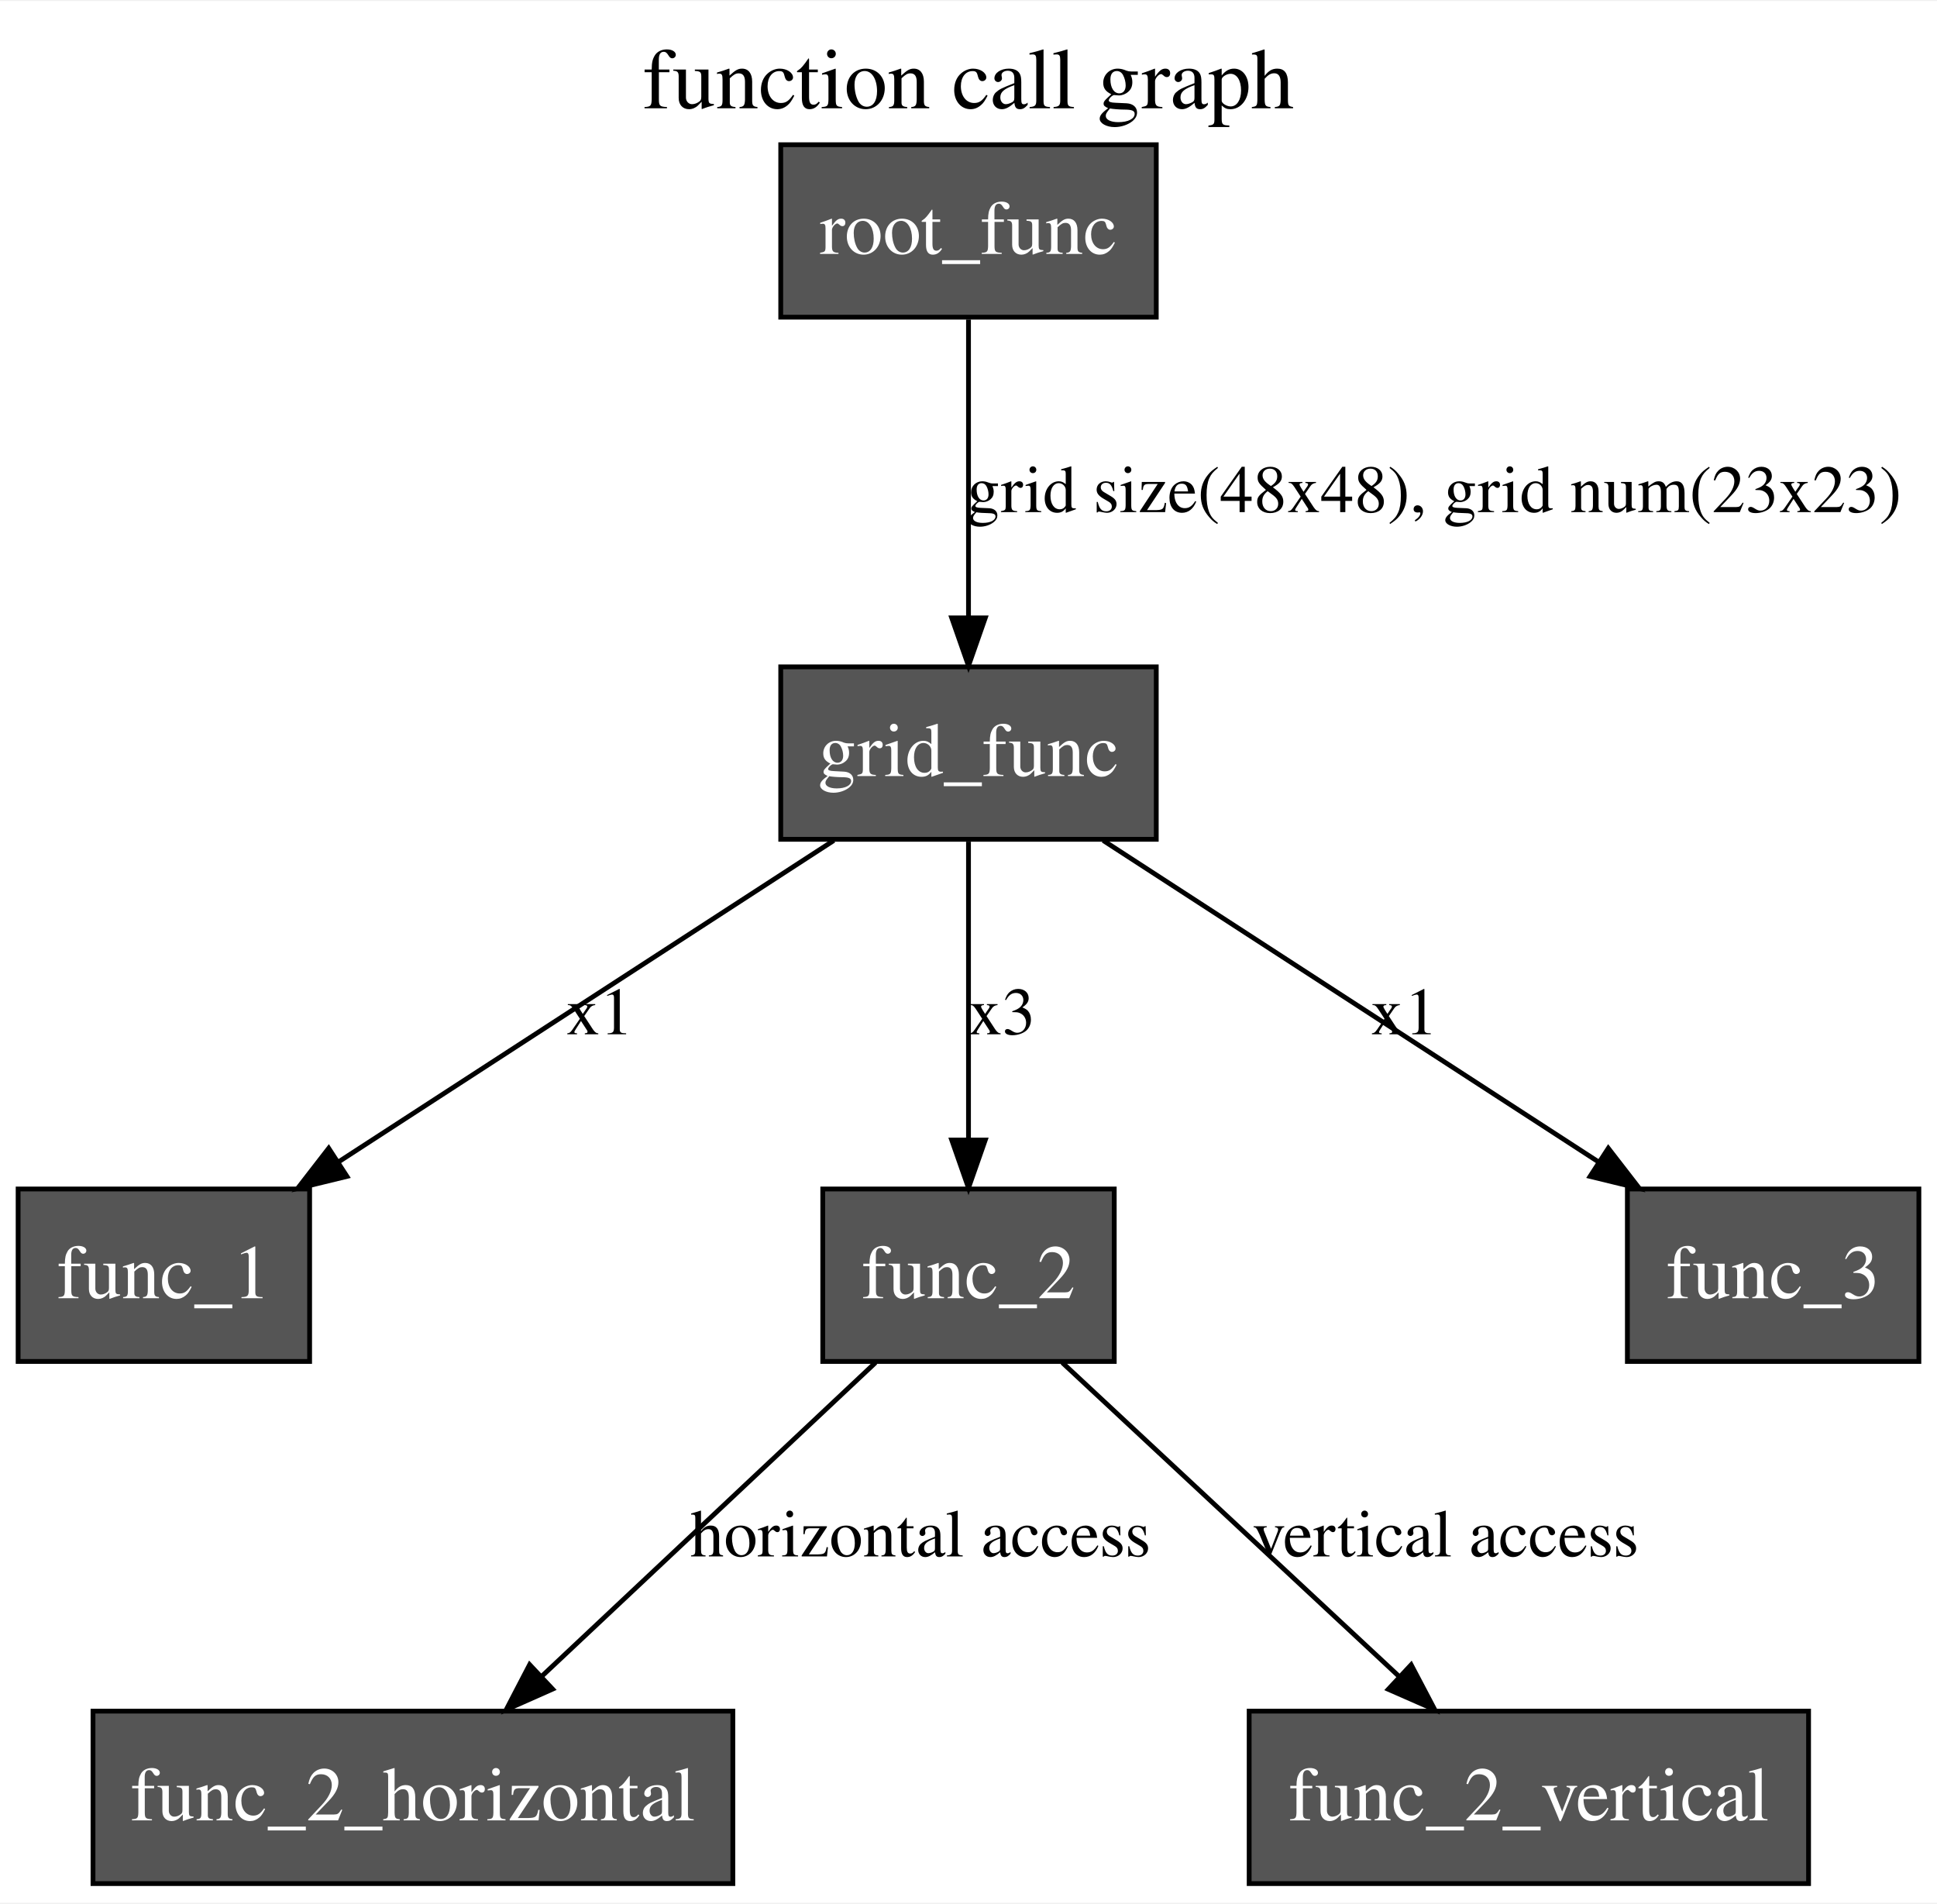
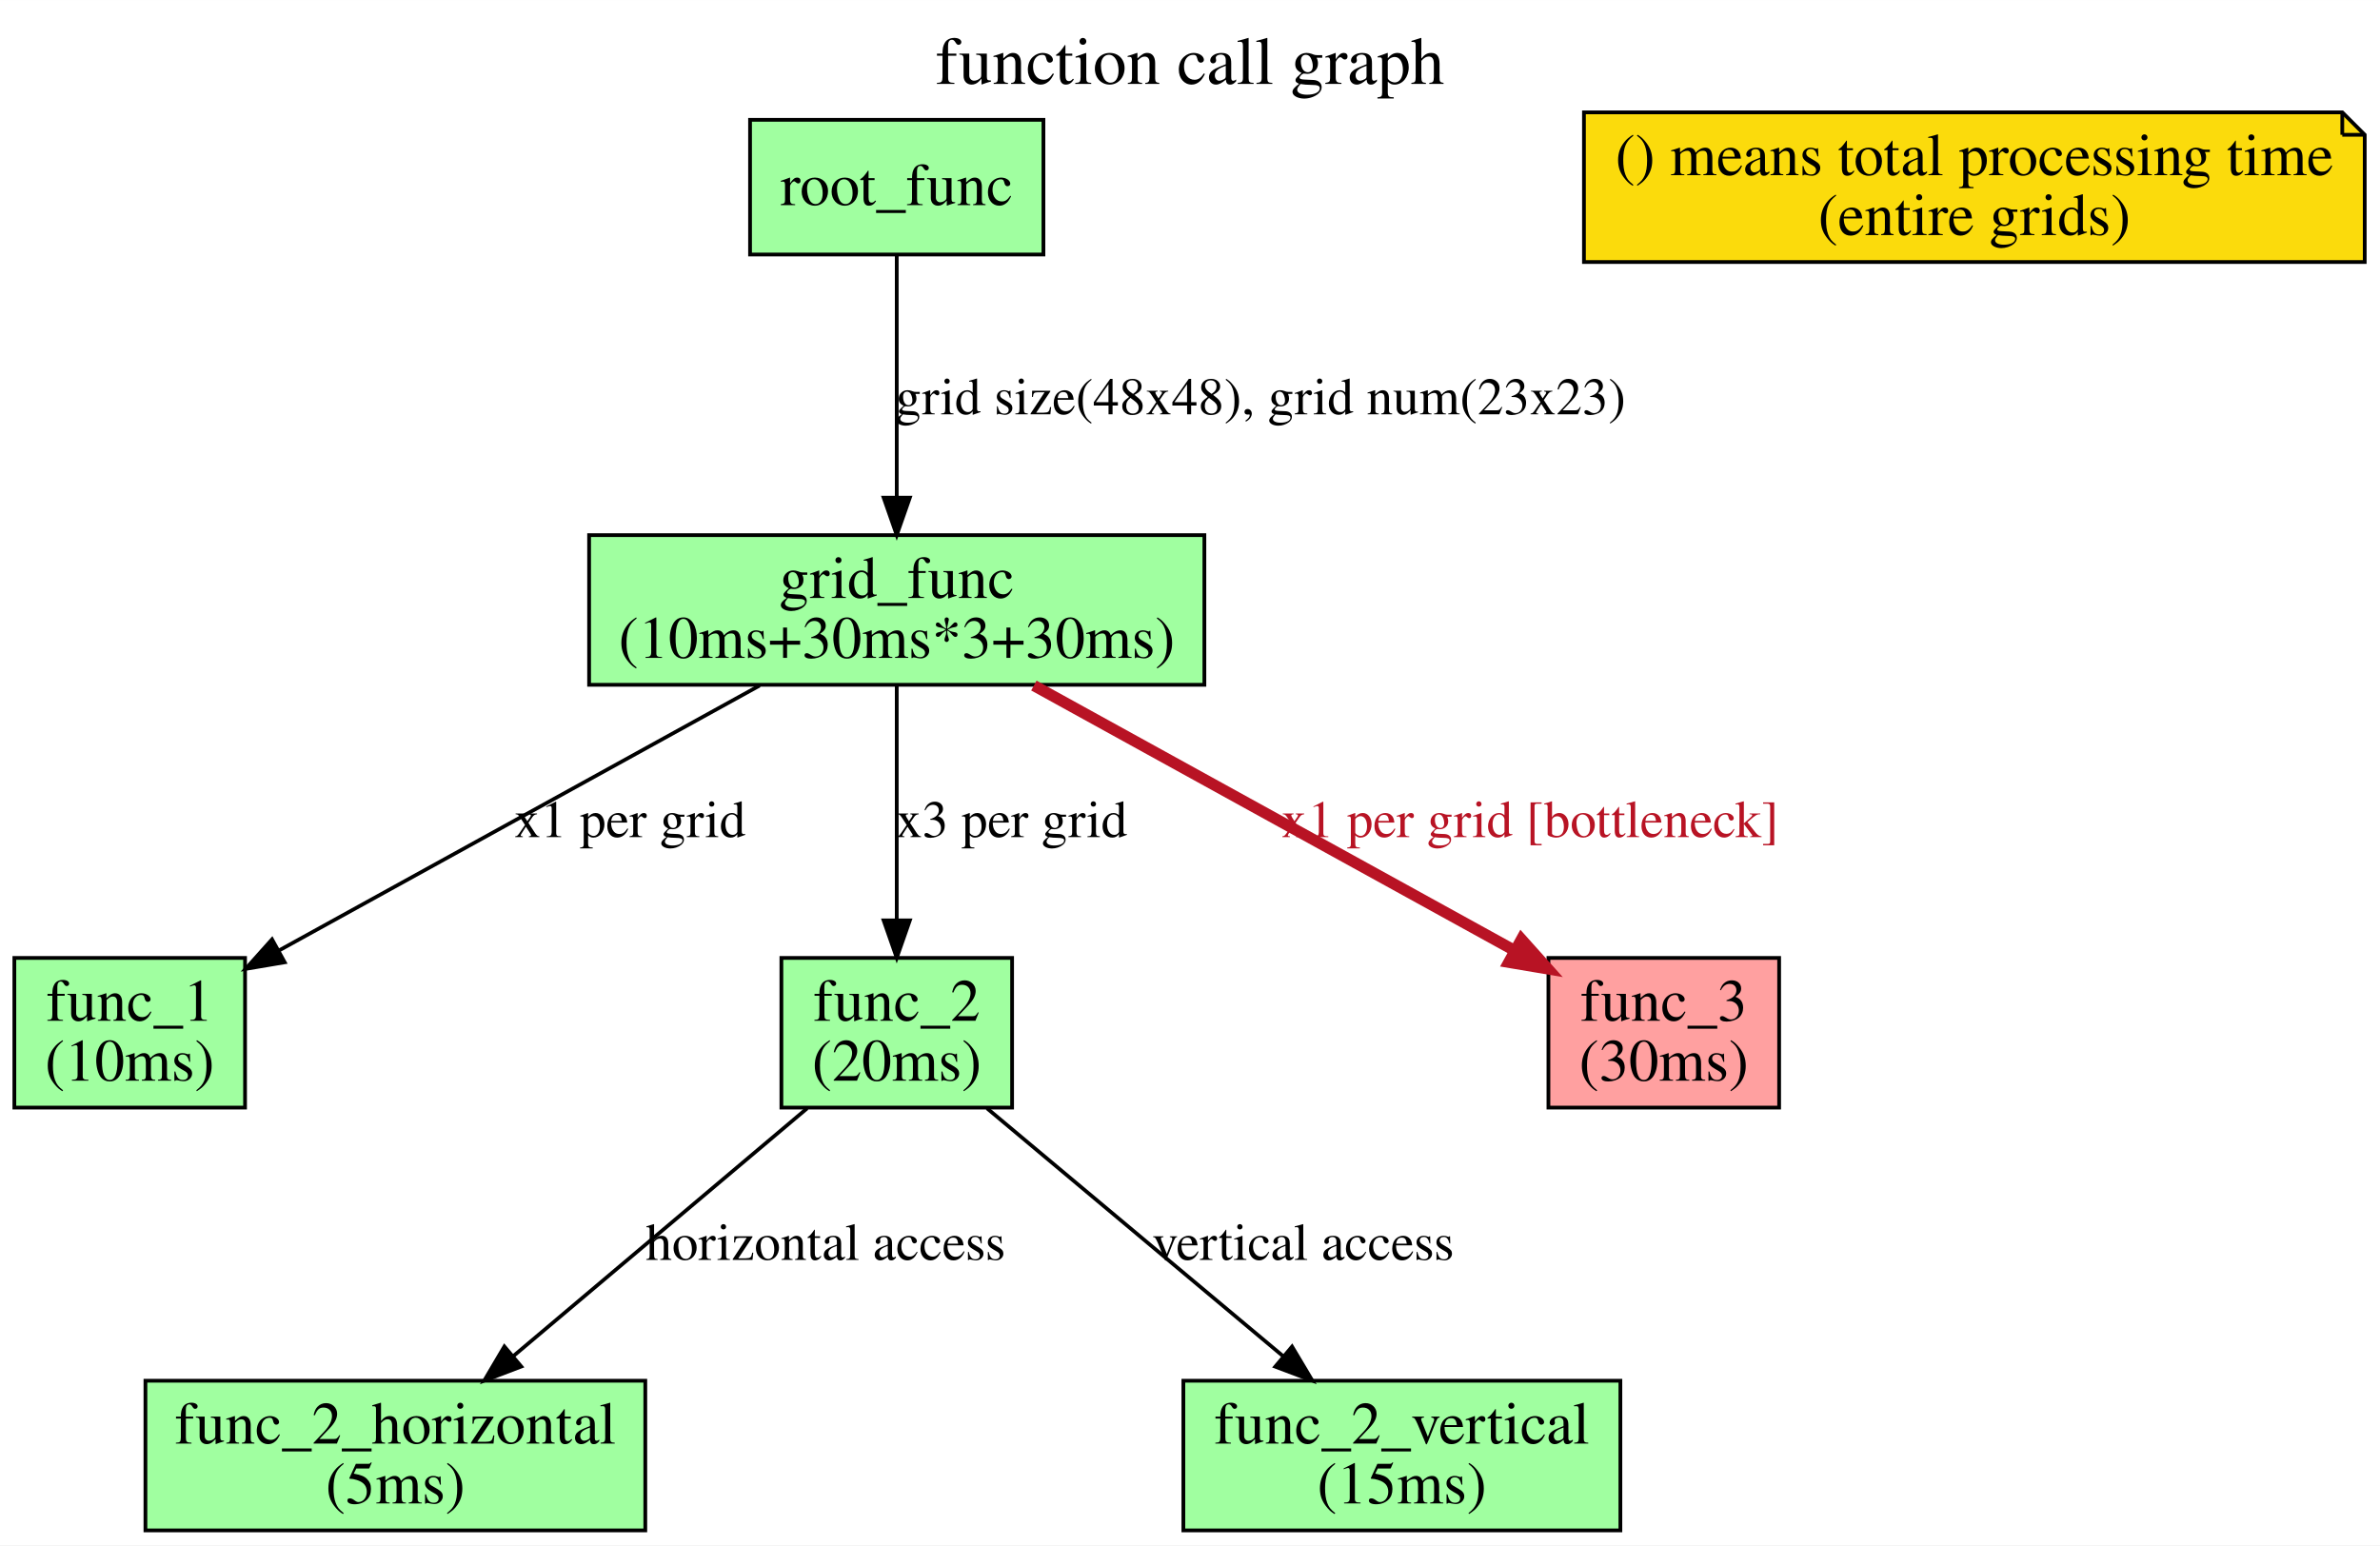
- <svg xmlns="http://www.w3.org/2000/svg" width="404pt" height="397pt" viewBox="0.00 0.00 404.43 397.00">
-   <g id="graph0" class="graph" transform="scale(1 1) rotate(0) translate(4 393)">
-     <polygon fill="#ffffff" stroke="transparent" points="-4,4 -4,-393 400.43,-393 400.43,4 -4,4" />
-     <text text-anchor="middle" x="198.215" y="-370.6" font-family="Times,serif" font-size="18.00" fill="#000000">function call graph</text>
+ <svg xmlns="http://www.w3.org/2000/svg" width="636pt" height="413pt" viewBox="0.00 0.00 636.08 413.00">
+   <g id="graph0" class="graph" transform="scale(1 1) rotate(0) translate(4 409)">
+     <polygon fill="#ffffff" stroke="transparent" points="-4,4 -4,-409 632.082,-409 632.082,4 -4,4" />
+     <text text-anchor="middle" x="314.041" y="-386.6" font-family="Times,serif" font-size="18.00" fill="#000000">function call graph</text>
    <g id="node1" class="node">
-       <polygon fill="#555555" stroke="#000000" points="237.418,-363 159.012,-363 159.012,-327 237.418,-327 237.418,-363" />
-       <text text-anchor="middle" x="198.215" y="-340.2" font-family="Times,serif" font-size="16.00" fill="#ffffff">root_func</text>
+       <polygon fill="#a0ffa0" stroke="#000000" points="274.868,-377 196.461,-377 196.461,-341 274.868,-341 274.868,-377" />
+       <text text-anchor="middle" x="235.664" y="-354.2" font-family="Times,serif" font-size="16.00" fill="#000000">root_func</text>
    </g>
    <g id="node2" class="node">
-       <polygon fill="#555555" stroke="#000000" points="237.418,-254 159.012,-254 159.012,-218 237.418,-218 237.418,-254" />
-       <text text-anchor="middle" x="198.215" y="-231.2" font-family="Times,serif" font-size="16.00" fill="#ffffff">grid_func</text>
+       <polygon fill="#a0ffa0" stroke="#000000" points="317.883,-266 153.445,-266 153.445,-226 317.883,-226 317.883,-266" />
+       <text text-anchor="middle" x="235.664" y="-249.2" font-family="Times,serif" font-size="16.00" fill="#000000">grid_func</text>
+       <text text-anchor="middle" x="235.664" y="-233.2" font-family="Times,serif" font-size="16.00" fill="#000000">(10ms+30ms*3+30ms)</text>
    </g>
    <g id="edge1" class="edge">
-       <path fill="none" stroke="#000000" d="M198.215,-326.51C198.215,-309.495 198.215,-284.005 198.215,-264.408" />
-       <polygon fill="#000000" stroke="#000000" points="201.715,-264.217 198.215,-254.217 194.715,-264.217 201.715,-264.217" />
-       <text text-anchor="middle" x="295.418" y="-286.3" font-family="Times,serif" font-size="14.00" fill="#000000">grid size(48x48), grid num(23x23)</text>
+       <path fill="none" stroke="#000000" d="M235.664,-340.845C235.664,-323.419 235.664,-296.779 235.664,-276.165" />
+       <polygon fill="#000000" stroke="#000000" points="239.164,-276.015 235.664,-266.015 232.164,-276.015 239.164,-276.015" />
+       <text text-anchor="middle" x="332.868" y="-298.3" font-family="Times,serif" font-size="14.00" fill="#000000">grid size(48x48), grid num(23x23)</text>
    </g>
    <g id="node3" class="node">
-       <polygon fill="#555555" stroke="#000000" points="60.646,-145 -.216,-145 -.216,-109 60.646,-109 60.646,-145" />
-       <text text-anchor="middle" x="30.215" y="-122.2" font-family="Times,serif" font-size="16.00" fill="#ffffff">func_1</text>
+       <polygon fill="#a0ffa0" stroke="#000000" points="61.493,-153 -.165,-153 -.165,-113 61.493,-113 61.493,-153" />
+       <text text-anchor="middle" x="30.664" y="-136.2" font-family="Times,serif" font-size="16.00" fill="#000000">func_1</text>
+       <text text-anchor="middle" x="30.664" y="-120.2" font-family="Times,serif" font-size="16.00" fill="#000000">(10ms)</text>
    </g>
    <g id="edge2" class="edge">
-       <path fill="none" stroke="#000000" d="M170.095,-217.756C141.663,-199.309 97.599,-170.72 66.538,-150.567" />
-       <polygon fill="#000000" stroke="#000000" points="68.44,-147.629 58.146,-145.122 64.63,-153.501 68.44,-147.629" />
-       <text text-anchor="middle" x="121.215" y="-177.3" font-family="Times,serif" font-size="14.00" fill="#000000">x1</text>
+       <path fill="none" stroke="#000000" d="M199.014,-225.798C162.917,-205.9 107.924,-175.587 70.698,-155.067" />
+       <polygon fill="#000000" stroke="#000000" points="72.086,-151.836 61.639,-150.074 68.707,-157.967 72.086,-151.836" />
+       <text text-anchor="middle" x="164.378" y="-185.3" font-family="Times,serif" font-size="14.00" fill="#000000">x1 per grid</text>
    </g>
    <g id="node4" class="node">
-       <polygon fill="#555555" stroke="#000000" points="228.646,-145 167.784,-145 167.784,-109 228.646,-109 228.646,-145" />
-       <text text-anchor="middle" x="198.215" y="-122.2" font-family="Times,serif" font-size="16.00" fill="#ffffff">func_2</text>
+       <polygon fill="#a0ffa0" stroke="#000000" points="266.493,-153 204.835,-153 204.835,-113 266.493,-113 266.493,-153" />
+       <text text-anchor="middle" x="235.664" y="-136.2" font-family="Times,serif" font-size="16.00" fill="#000000">func_2</text>
+       <text text-anchor="middle" x="235.664" y="-120.2" font-family="Times,serif" font-size="16.00" fill="#000000">(20ms)</text>
    </g>
    <g id="edge3" class="edge">
-       <path fill="none" stroke="#000000" d="M198.215,-217.51C198.215,-200.495 198.215,-175.006 198.215,-155.408" />
-       <polygon fill="#000000" stroke="#000000" points="201.715,-155.217 198.215,-145.217 194.715,-155.217 201.715,-155.217" />
-       <text text-anchor="middle" x="205.215" y="-177.3" font-family="Times,serif" font-size="14.00" fill="#000000">x3</text>
+       <path fill="none" stroke="#000000" d="M235.664,-225.798C235.664,-208.363 235.664,-182.932 235.664,-163.099" />
+       <polygon fill="#000000" stroke="#000000" points="239.164,-163.027 235.664,-153.027 232.164,-163.027 239.164,-163.027" />
+       <text text-anchor="middle" x="266.378" y="-185.3" font-family="Times,serif" font-size="14.00" fill="#000000">x3 per grid</text>
    </g>
    <g id="node7" class="node">
-       <polygon fill="#555555" stroke="#000000" points="396.646,-145 335.784,-145 335.784,-109 396.646,-109 396.646,-145" />
-       <text text-anchor="middle" x="366.215" y="-122.2" font-family="Times,serif" font-size="16.00" fill="#ffffff">func_3</text>
+       <polygon fill="#ffa0a0" stroke="#000000" points="471.493,-153 409.835,-153 409.835,-113 471.493,-113 471.493,-153" />
+       <text text-anchor="middle" x="440.664" y="-136.2" font-family="Times,serif" font-size="16.00" fill="#000000">func_3</text>
+       <text text-anchor="middle" x="440.664" y="-120.2" font-family="Times,serif" font-size="16.00" fill="#000000">(30ms)</text>
    </g>
    <g id="edge6" class="edge">
-       <path fill="none" stroke="#000000" d="M226.334,-217.756C254.766,-199.309 298.83,-170.72 329.892,-150.567" />
-       <polygon fill="#000000" stroke="#000000" points="331.8,-153.501 338.284,-145.122 327.99,-147.629 331.8,-153.501" />
-       <text text-anchor="middle" x="289.215" y="-177.3" font-family="Times,serif" font-size="14.00" fill="#000000">x1</text>
+       <path fill="none" stroke="#b81324" stroke-width="3" d="M272.314,-225.798C308.411,-205.9 363.405,-175.587 400.63,-155.067" />
+       <polygon fill="#b81324" stroke="#b81324" stroke-width="3" points="402.621,-157.967 409.689,-150.074 399.242,-151.836 402.621,-157.967" />
+       <text text-anchor="middle" x="404.945" y="-185.3" font-family="Times,serif" font-size="14.00" fill="#b81324">x1 per grid [bottleneck]</text>
    </g>
    <g id="node5" class="node">
-       <polygon fill="#555555" stroke="#000000" points="149.012,-36 15.418,-36 15.418,0 149.012,0 149.012,-36" />
-       <text text-anchor="middle" x="82.215" y="-13.2" font-family="Times,serif" font-size="16.00" fill="#ffffff">func_2_horizontal</text>
+       <polygon fill="#a0ffa0" stroke="#000000" points="168.461,-40 34.867,-40 34.867,0 168.461,0 168.461,-40" />
+       <text text-anchor="middle" x="101.664" y="-23.2" font-family="Times,serif" font-size="16.00" fill="#000000">func_2_horizontal</text>
+       <text text-anchor="middle" x="101.664" y="-7.2" font-family="Times,serif" font-size="16.00" fill="#000000">(5ms)</text>
    </g>
    <g id="edge4" class="edge">
-       <path fill="none" stroke="#000000" d="M178.799,-108.756C159.728,-90.836 130.472,-63.345 109.155,-43.314" />
-       <polygon fill="#000000" stroke="#000000" points="111.378,-40.601 101.694,-36.304 106.585,-45.702 111.378,-40.601" />
-       <text text-anchor="middle" x="188.22" y="-68.3" font-family="Times,serif" font-size="14.00" fill="#000000">horizontal access</text>
+       <path fill="none" stroke="#000000" d="M211.708,-112.798C189.794,-94.319 157.228,-66.856 133.205,-46.598" />
+       <polygon fill="#000000" stroke="#000000" points="135.314,-43.798 125.413,-40.027 130.802,-49.15 135.314,-43.798" />
+       <text text-anchor="middle" x="216.669" y="-72.3" font-family="Times,serif" font-size="14.00" fill="#000000">horizontal access</text>
    </g>
    <g id="node6" class="node">
-       <polygon fill="#555555" stroke="#000000" points="373.614,-36 256.816,-36 256.816,0 373.614,0 373.614,-36" />
-       <text text-anchor="middle" x="315.215" y="-13.2" font-family="Times,serif" font-size="16.00" fill="#ffffff">func_2_vertical</text>
+       <polygon fill="#a0ffa0" stroke="#000000" points="429.063,-40 312.265,-40 312.265,0 429.063,0 429.063,-40" />
+       <text text-anchor="middle" x="370.664" y="-23.2" font-family="Times,serif" font-size="16.00" fill="#000000">func_2_vertical</text>
+       <text text-anchor="middle" x="370.664" y="-7.2" font-family="Times,serif" font-size="16.00" fill="#000000">(15ms)</text>
    </g>
    <g id="edge5" class="edge">
-       <path fill="none" stroke="#000000" d="M217.798,-108.756C237.033,-90.836 266.542,-63.345 288.043,-43.314" />
-       <polygon fill="#000000" stroke="#000000" points="290.637,-45.681 295.568,-36.304 285.865,-40.559 290.637,-45.681" />
-       <text text-anchor="middle" x="297.827" y="-68.3" font-family="Times,serif" font-size="14.00" fill="#000000">vertical access</text>
+       <path fill="none" stroke="#000000" d="M259.799,-112.798C281.876,-94.319 314.686,-66.856 338.888,-46.598" />
+       <polygon fill="#000000" stroke="#000000" points="341.316,-49.13 346.738,-40.027 336.823,-43.762 341.316,-49.13" />
+       <text text-anchor="middle" x="344.276" y="-72.3" font-family="Times,serif" font-size="14.00" fill="#000000">vertical access</text>
+     </g>
+     <g id="node8" class="node">
+       <polygon fill="#fbdb0c" stroke="#000000" points="622,-379 419.328,-379 419.328,-339 628,-339 628,-373 622,-379" />
+       <polyline fill="none" stroke="#000000" points="622,-379 622,-373 " />
+       <polyline fill="none" stroke="#000000" points="628,-373 622,-373 " />
+       <text text-anchor="middle" x="523.664" y="-362.2" font-family="Times,serif" font-size="16.00" fill="#000000">() means total processing time</text>
+       <text text-anchor="middle" x="523.664" y="-346.2" font-family="Times,serif" font-size="16.00" fill="#000000">(entire grids)</text>
    </g>
  </g>
</svg>
